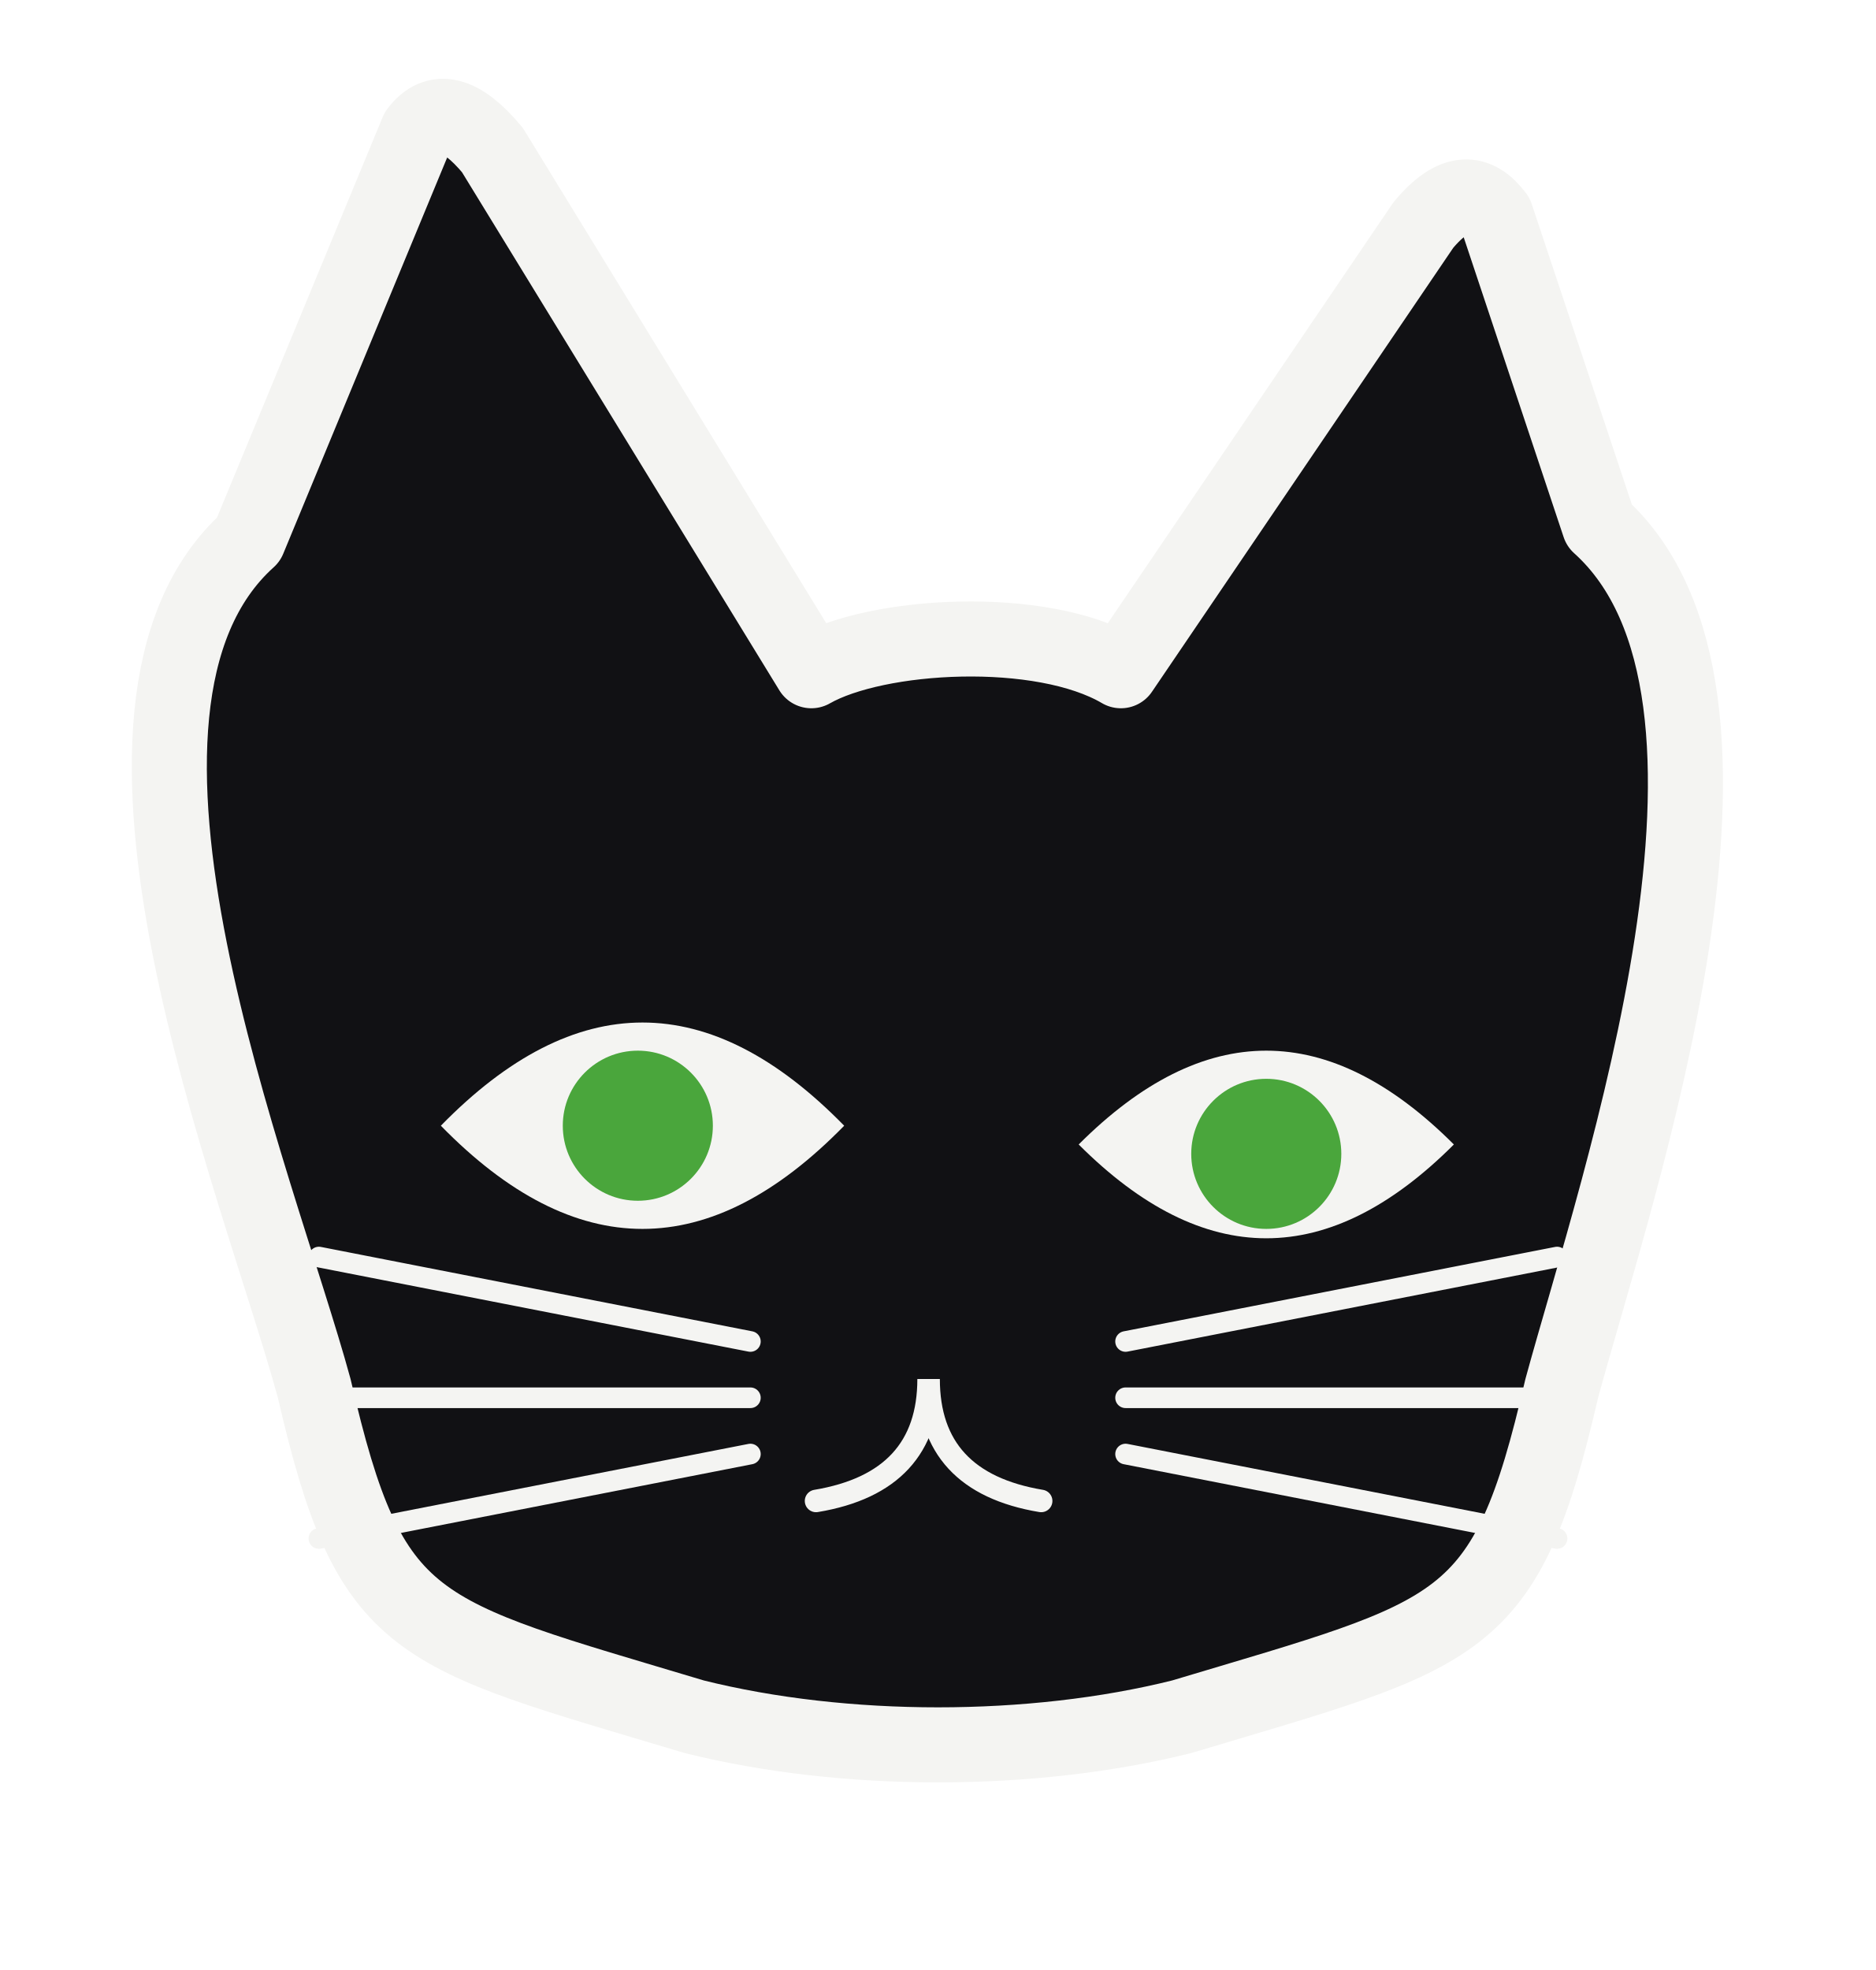
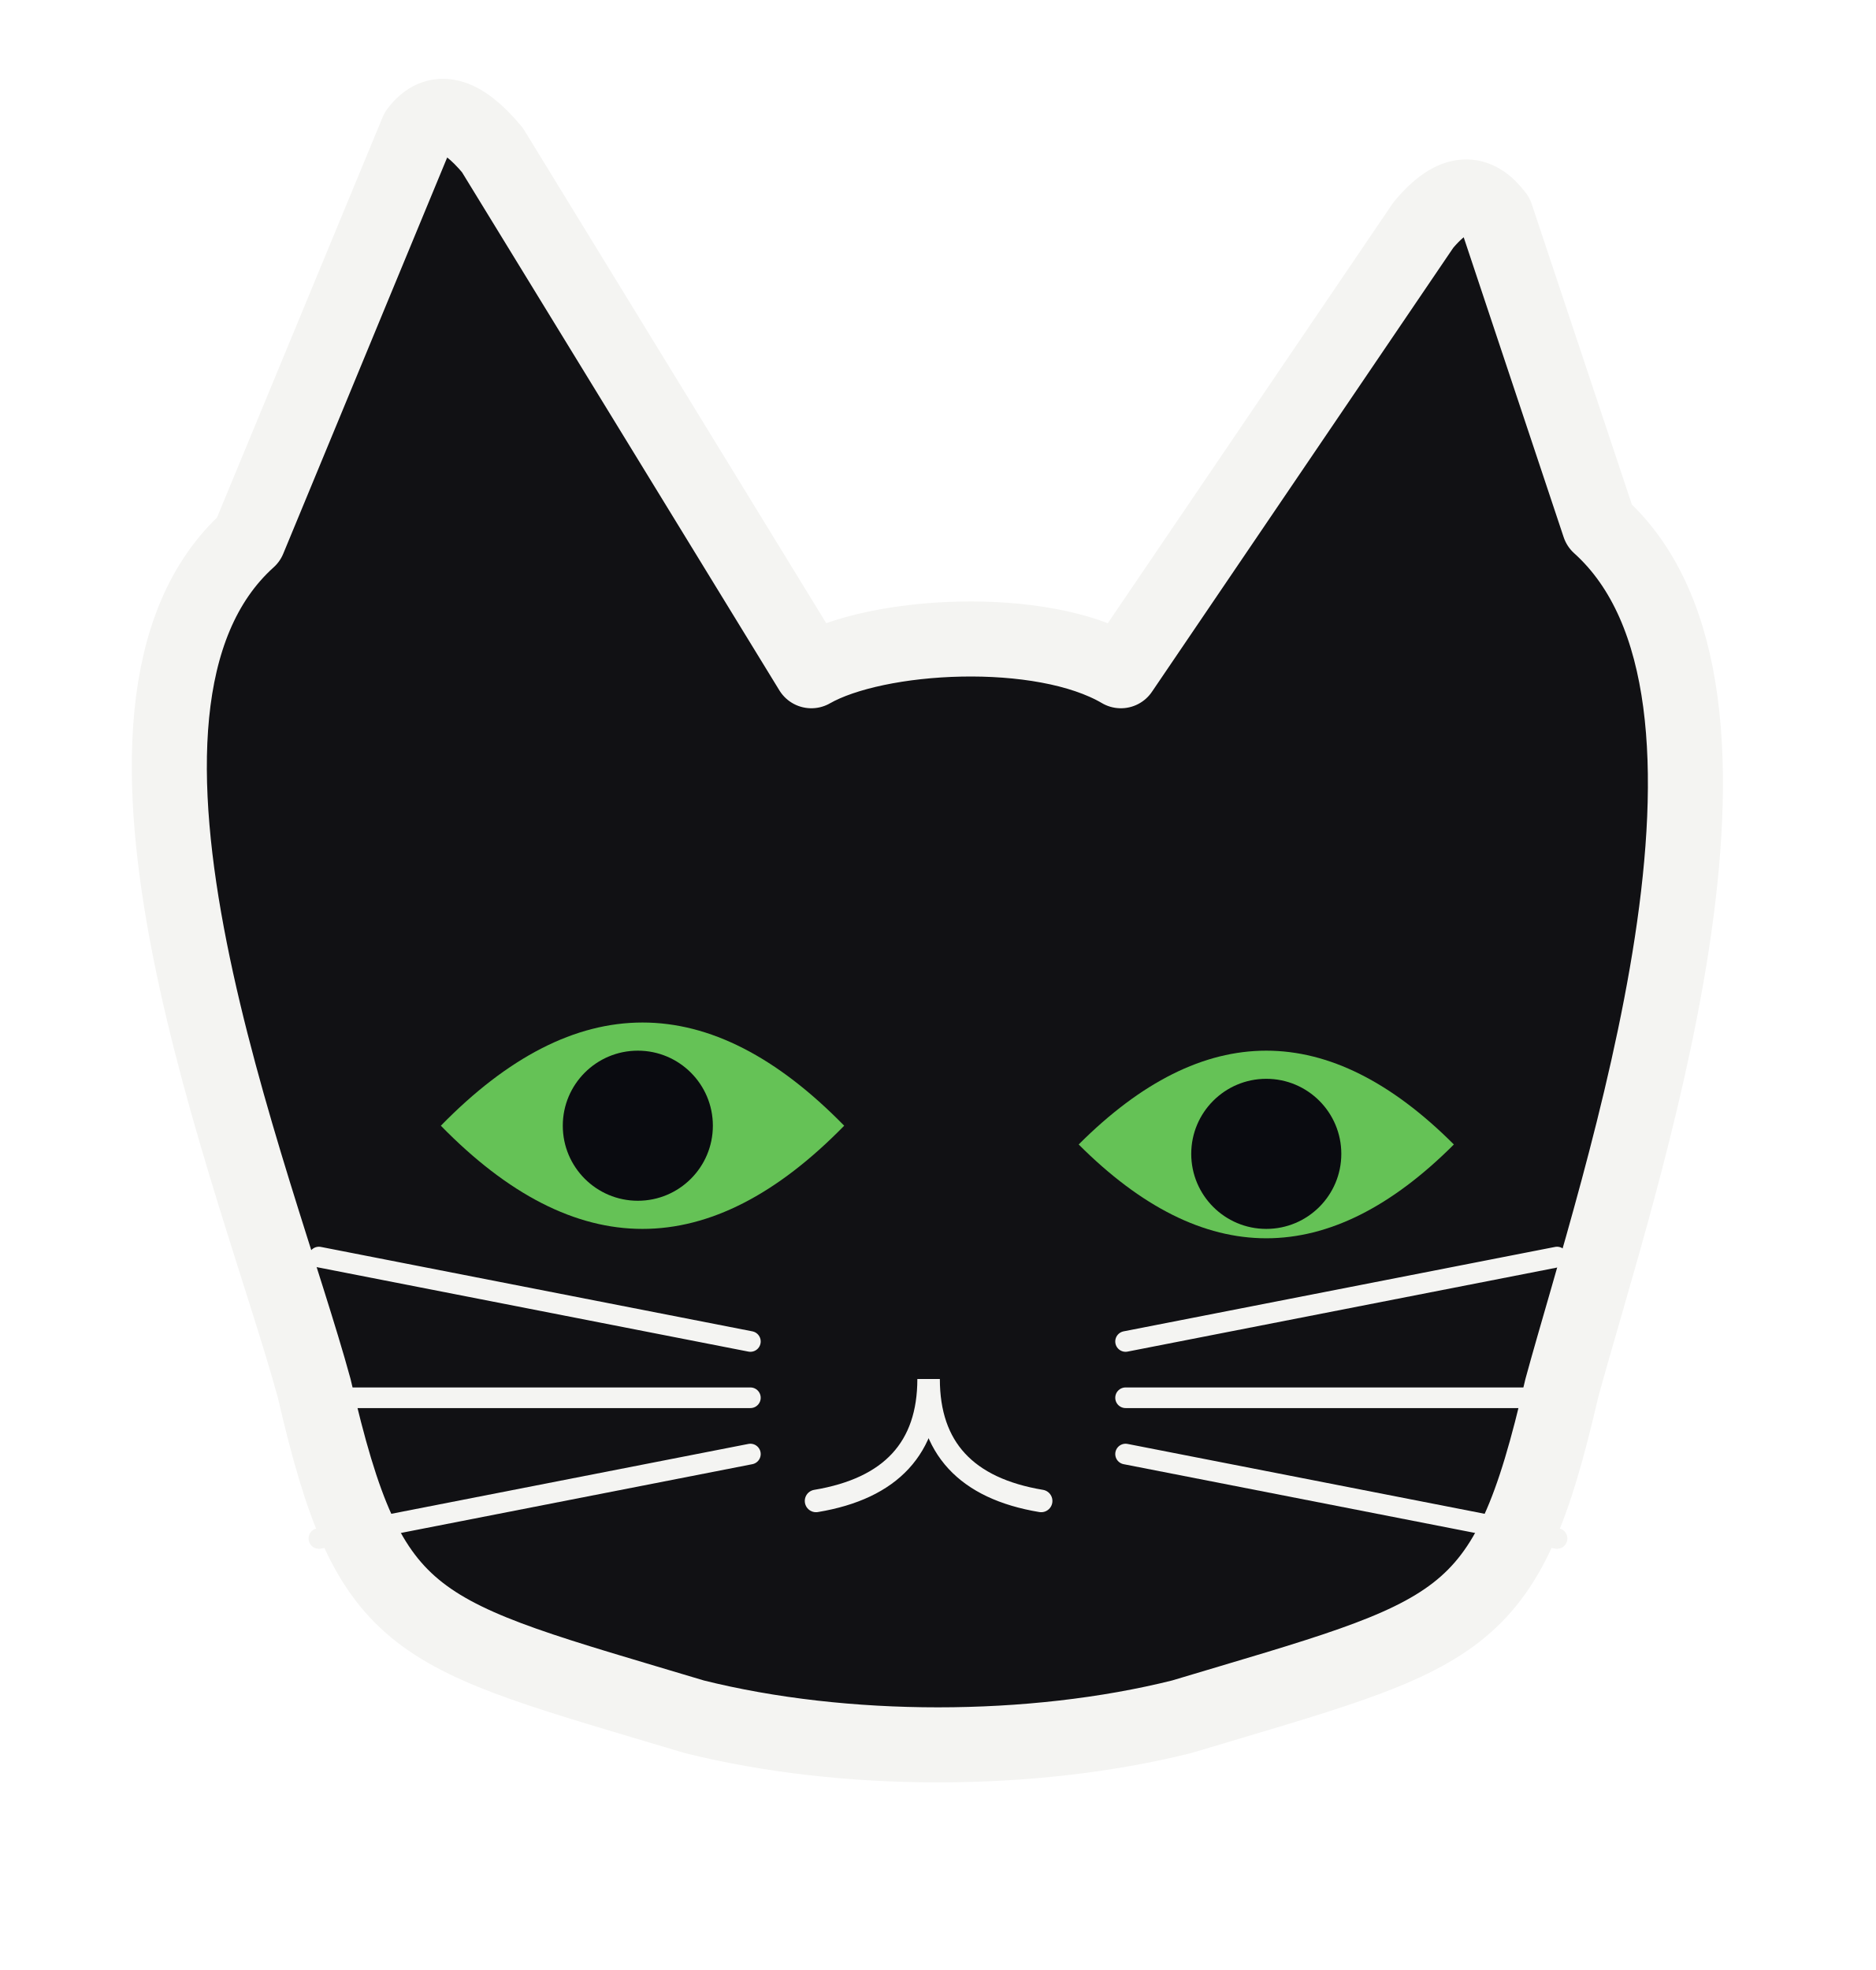
<svg xmlns="http://www.w3.org/2000/svg" id="hexCat" width="200" height="210" viewBox="0 0 200 210" fill="none">
  <path id="head" d="M26.5 57.5L44.5 14C46.5 11.333 49.167 12 52.5 16L86.5 71.5C93.5 67.5 111 66.5 119.5 71.5L151.739 24C155.072 20 157.5 20.333 159.5 23L170.5 56C190.5 74 172.5 126 166.5 148C160.5 174 156 174 126 183C110 187 90 187 74 183C44 174 39.5 174 33.5 148C27.5 126 6.5 75.5 26.5 57.5Z" fill="#111114" stroke="#F4F4F2" stroke-width="8" stroke-linejoin="round" />
-   <path id="eyeLeft" d="M47 120C61.333 105.333 75.667 105.333 90 120C75.667 134.667 61.333 134.667 47 120Z" fill="#F4F4F2" />
-   <path id="eyeRight" d="M115 122C128.333 108.667 141.667 108.667 155 122C141.667 135.333 128.333 135.333 115 122Z" fill="#F4F4F2" />
-   <path id="irisLeft" d="M68 128C72.418 128 76 124.418 76 120C76 115.582 72.418 112 68 112C63.582 112 60 115.582 60 120C60 124.418 63.582 128 68 128Z" fill="#4AA63C" />
-   <path id="irisRight" d="M135 131C139.418 131 143 127.418 143 123C143 118.582 139.418 115 135 115C130.582 115 127 118.582 127 123C127 127.418 130.582 131 135 131Z" fill="#4AA63C" />
+   <path id="eyeLeft" d="M47 120C61.333 105.333 75.667 105.333 90 120C75.667 134.667 61.333 134.667 47 120Z" fill="#65C256" />
+   <path id="eyeRight" d="M115 122C128.333 108.667 141.667 108.667 155 122C141.667 135.333 128.333 135.333 115 122Z" fill="#65C256" />
+   <path id="irisLeft" d="M68 128C72.418 128 76 124.418 76 120C76 115.582 72.418 112 68 112C63.582 112 60 115.582 60 120C60 124.418 63.582 128 68 128Z" fill="#0a0b10" />
+   <path id="irisRight" d="M135 131C139.418 131 143 127.418 143 123C143 118.582 139.418 115 135 115C130.582 115 127 118.582 127 123C127 127.418 130.582 131 135 131Z" fill="#0a0b10" />
  <path id="mouth" d="M87 160C95 158.667 99 154.333 99 147C99 154.333 103 158.667 111 160" stroke="#F4F4F2" stroke-width="2.4" stroke-linecap="round" />
  <path id="whiskers" d="M80 143L34 134M80 149H32M80 155L34 164M120 143L166 134M120 149H168M120 155L166 164" stroke="#F4F4F2" stroke-width="2.2" stroke-linecap="round" />
</svg>
